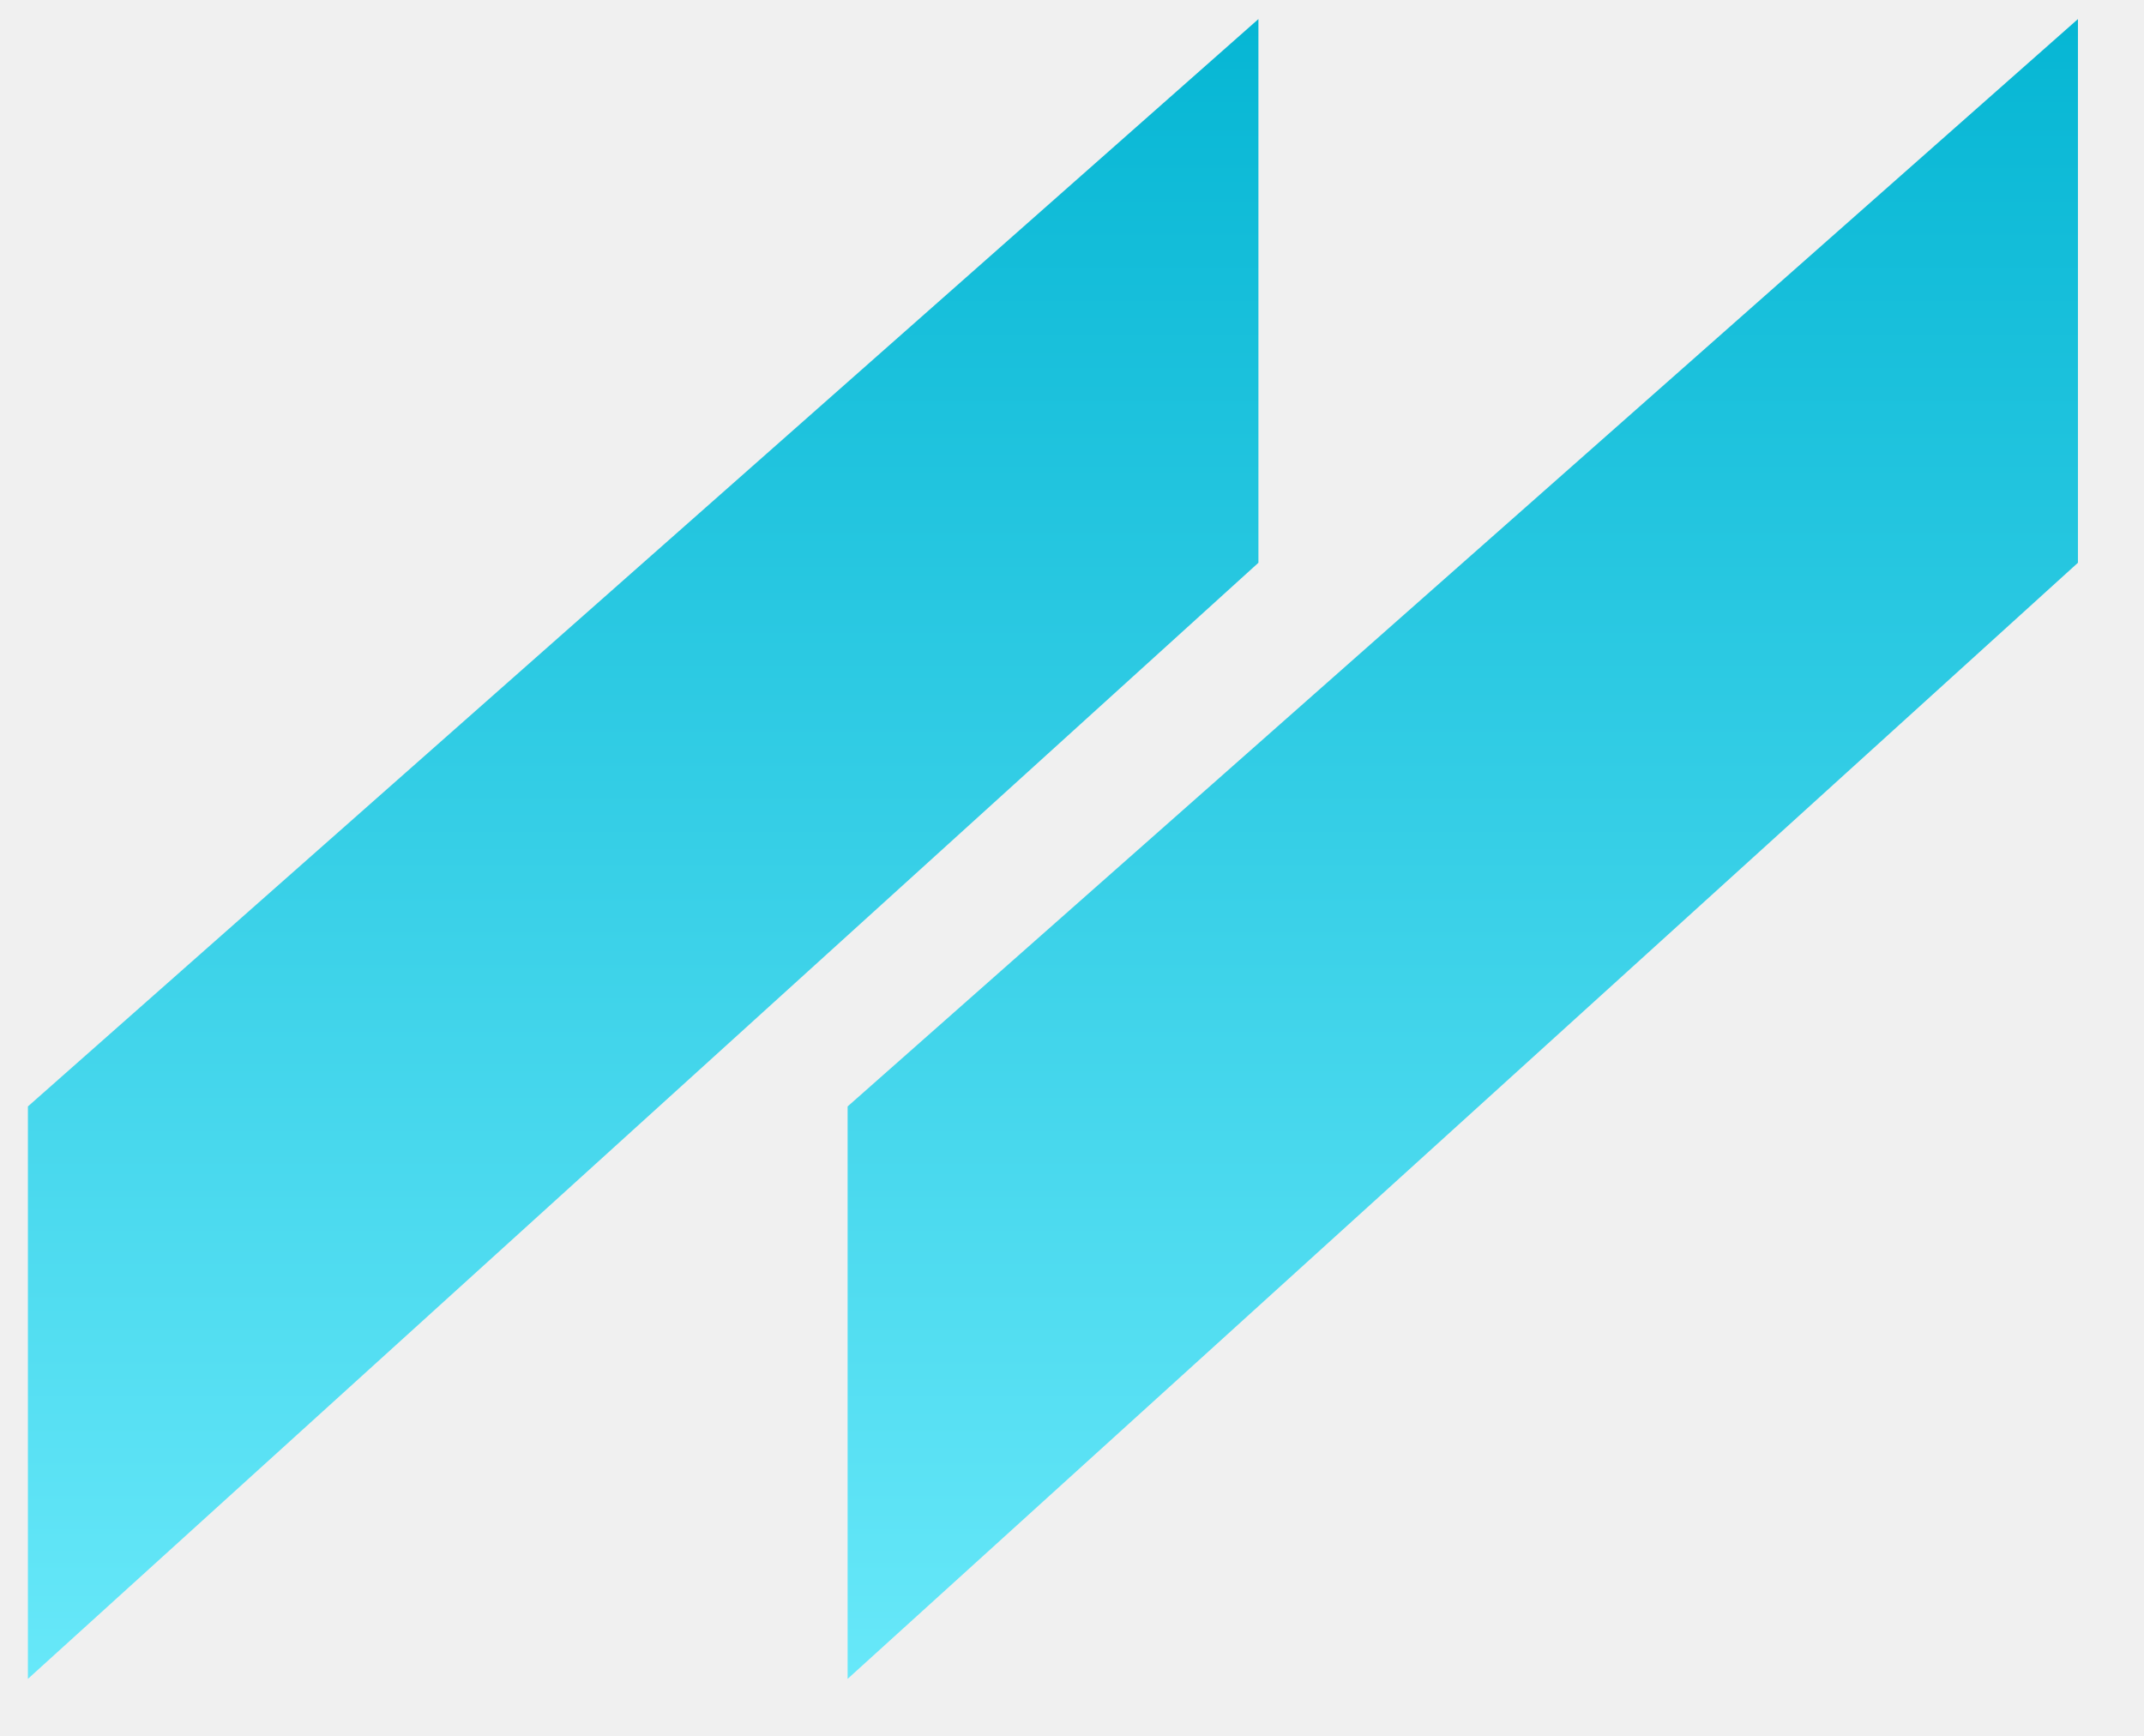
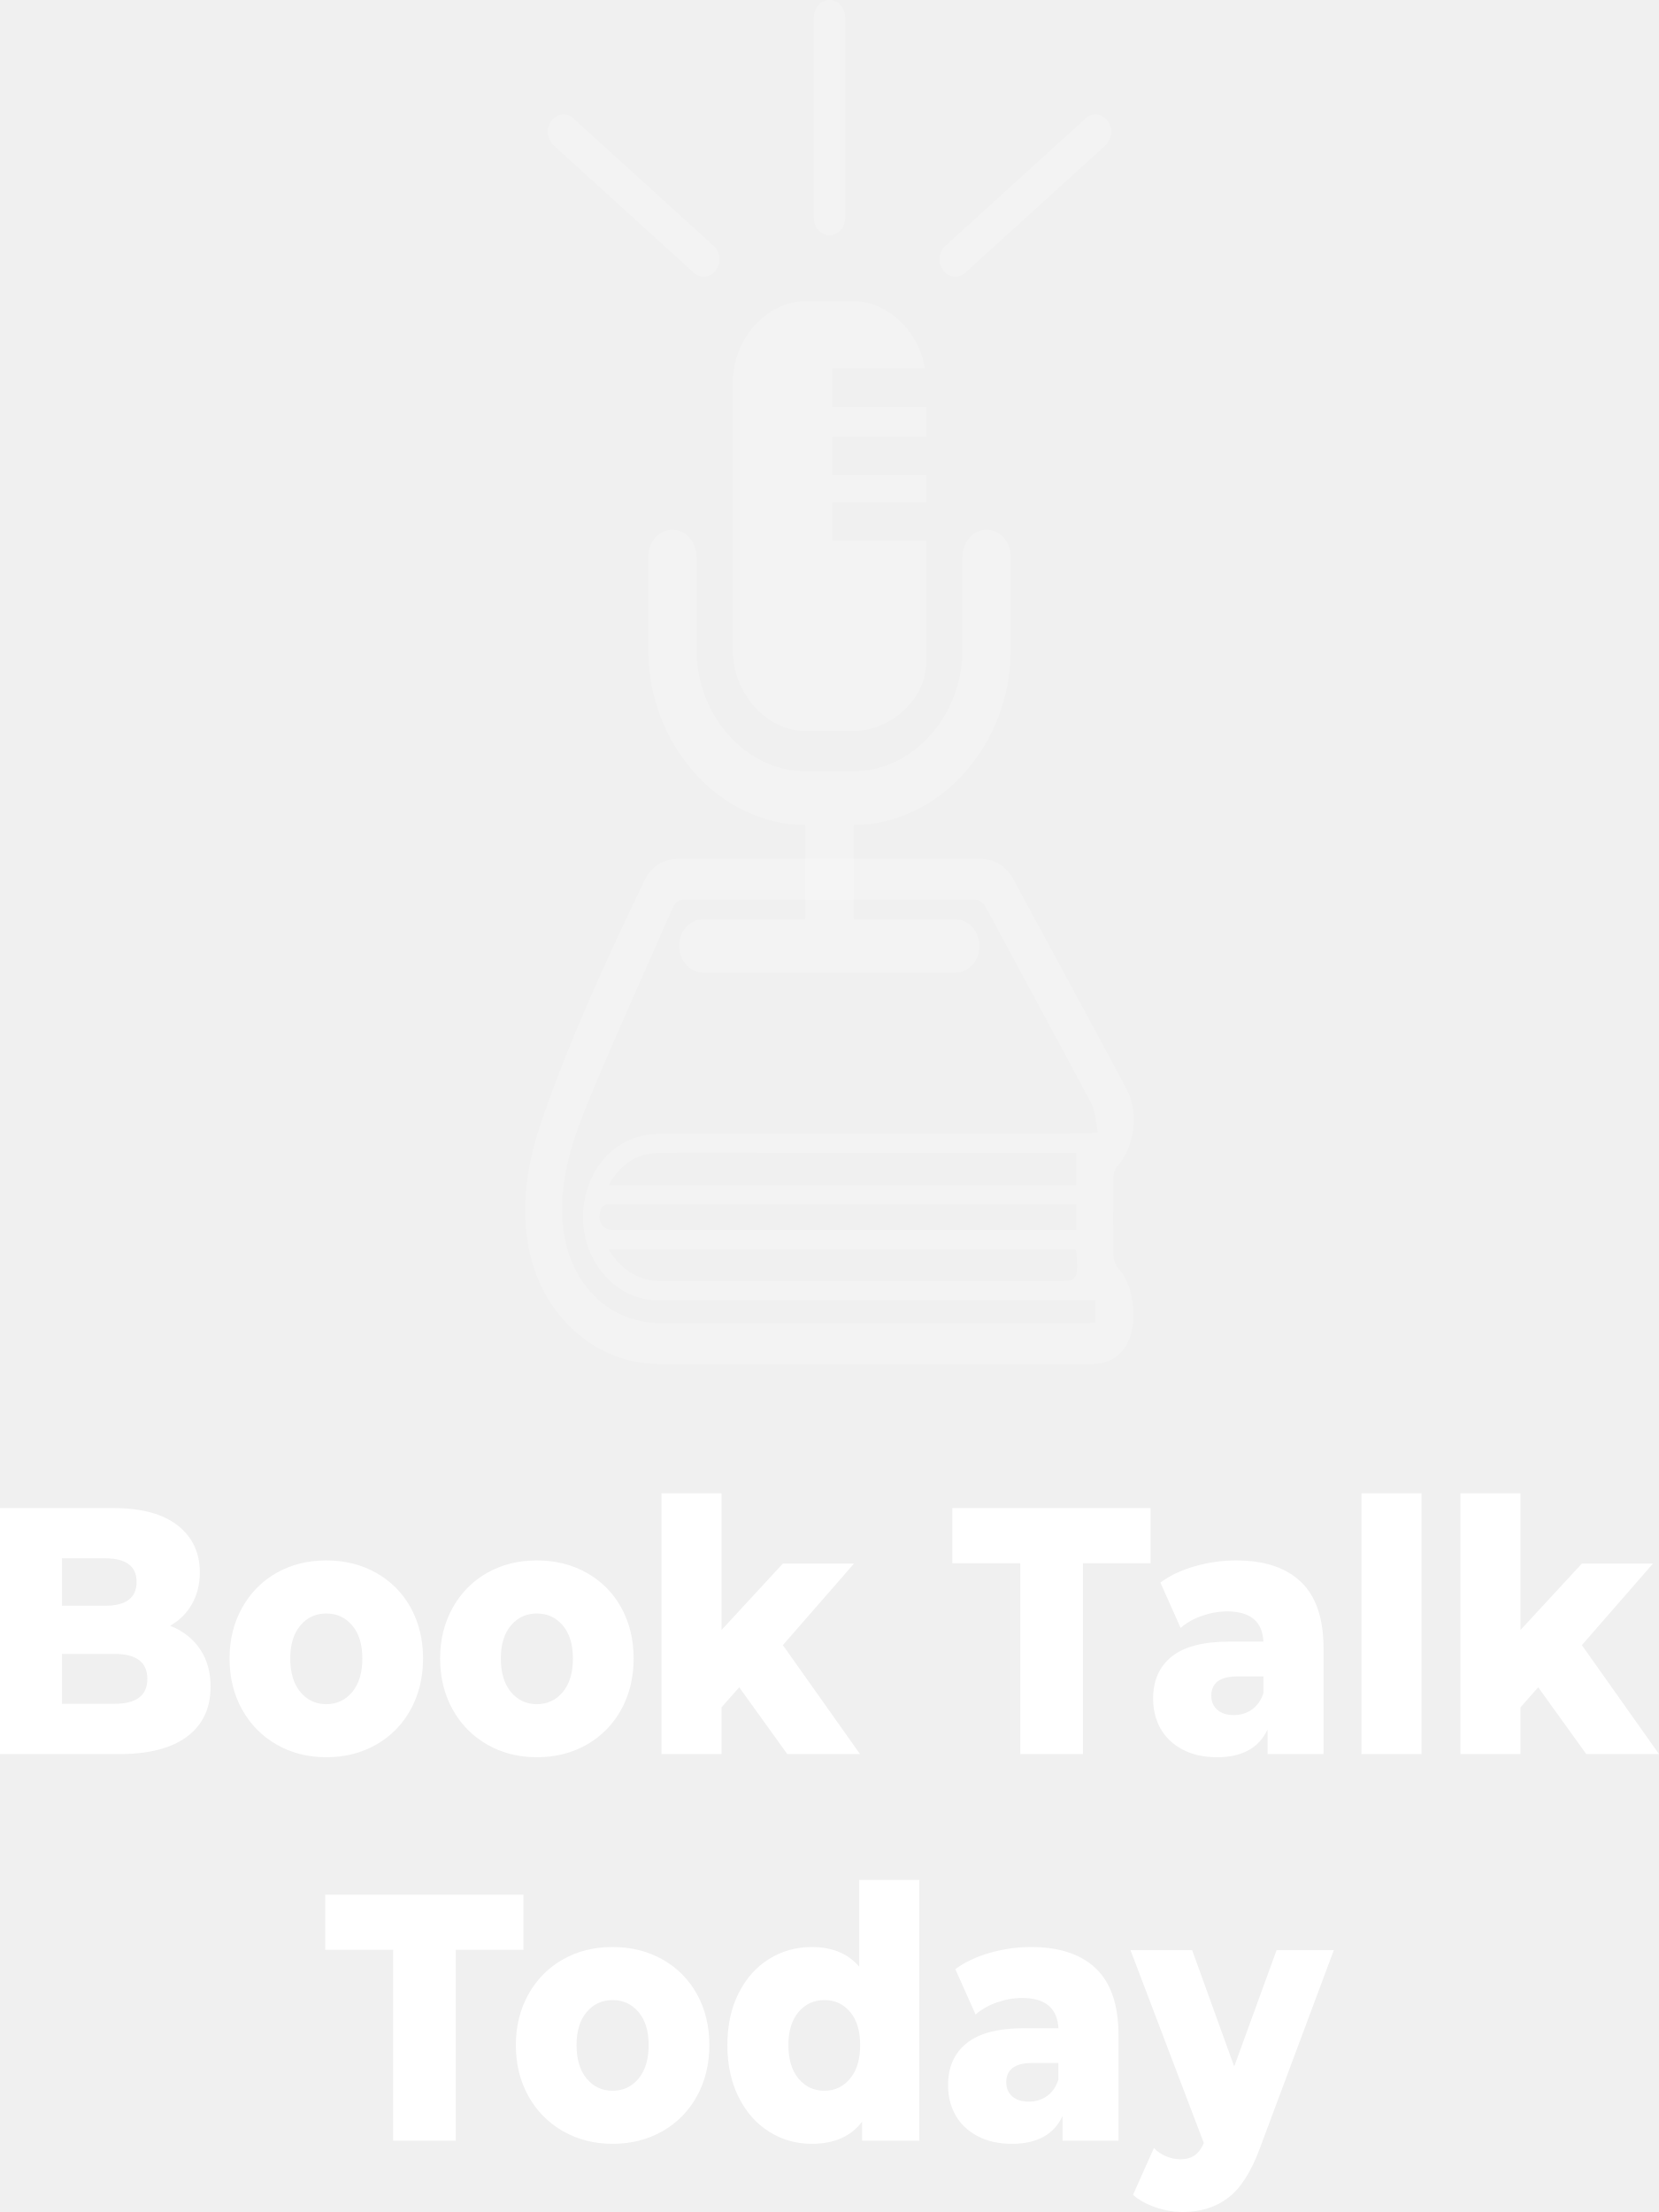
- <svg xmlns="http://www.w3.org/2000/svg" xmlns:xlink="http://www.w3.org/1999/xlink" version="1.1" preserveAspectRatio="xMidYMid meet" viewBox="344.564 330.278 111.737 91.218" width="53.87" height="43.61">
-   <defs>
-     <path d="M453.3 331.28L453.3 359.85L388.64 418.5L388.64 388.42L453.3 331.28Z" id="aFZf6T5ED" />
-     <linearGradient id="gradientb2ThqnP5Op" gradientUnits="userSpaceOnUse" x1="420.97" y1="331.28" x2="420.97" y2="418.5">
-       <stop style="stop-color: #06b6d4;stop-opacity: 1" offset="0%" />
-       <stop style="stop-color: #67e8f9;stop-opacity: 1" offset="100%" />
-     </linearGradient>
-     <path d="M410.23 331.28L410.23 359.85L345.56 418.5L345.56 388.42L410.23 331.28Z" id="a9fehgwfM" />
-     <linearGradient id="gradientk1wNV9Ostb" gradientUnits="userSpaceOnUse" x1="377.89" y1="331.28" x2="377.89" y2="418.5">
-       <stop style="stop-color: #06b6d4;stop-opacity: 1" offset="0%" />
-       <stop style="stop-color: #67e8f9;stop-opacity: 1" offset="100%" />
-     </linearGradient>
-   </defs>
-   <g>
-     <g>
-       <use xlink:href="#aFZf6T5ED" opacity="1" fill="url(#gradientb2ThqnP5Op)" />
-     </g>
-     <g>
-       <use xlink:href="#a9fehgwfM" opacity="1" fill="url(#gradientk1wNV9Ostb)" />
-     </g>
+ <svg xmlns="http://www.w3.org/2000/svg" viewBox="0 0 259.069 310.77" width="75" height="100" preserveAspectRatio="none">
+   <defs />
+   <style>.aD6z1nYkhcolor {fill:#FFFFFF;fill-opacity:1;}.amLfZnqBVUcolors-0 {fill:#FFFFFF;fill-opacity:1;}.anRrkDVLUAcolors-0 {fill:#FFFFFF;fill-opacity:1;}</style>
+   <g opacity="1" transform="rotate(0 0 209.7985)">
+     <svg width="259.069" height="100.972" x="0" y="209.798" version="1.1" preserveAspectRatio="none" viewBox="2.8 -29.68 209.88 81.8">
+       <g transform="matrix(1 0 0 1 0 0)" class="aD6z1nYkhcolor">
+         <path d="M24.32-14.60Q26.72-13.76 28.08-11.98Q29.44-10.20 29.44-7.68L29.44-7.68Q29.44-4 26.48-2Q23.52 0 17.92 0L17.92 0L2.80 0L2.80-28L17.12-28Q22.48-28 25.28-26.02Q28.08-24.04 28.08-20.68L28.08-20.68Q28.08-18.68 27.10-17.10Q26.12-15.52 24.32-14.60L24.32-14.60ZM16.08-22.28L10.64-22.28L10.64-16.88L16.08-16.88Q20.08-16.88 20.08-19.60L20.08-19.60Q20.08-22.28 16.08-22.28L16.08-22.28ZM17.28-5.72Q21.44-5.72 21.44-8.56L21.44-8.56Q21.44-11.40 17.28-11.40L17.28-11.40L10.64-11.40L10.64-5.72L17.28-5.72Z M44.08 0.36Q40.60 0.36 37.80-1.08Q35-2.52 33.42-5.08Q31.84-7.64 31.84-10.88L31.84-10.88Q31.84-14.08 33.42-16.64Q35-19.20 37.78-20.62Q40.56-22.04 44.08-22.04L44.08-22.04Q47.60-22.04 50.40-20.62Q53.20-19.20 54.76-16.66Q56.32-14.12 56.32-10.88L56.32-10.88Q56.32-7.64 54.76-5.08Q53.20-2.52 50.40-1.08Q47.60 0.36 44.08 0.36L44.08 0.36ZM44.08-5.68Q46.08-5.68 47.36-7.06Q48.64-8.44 48.64-10.88L48.64-10.88Q48.64-13.28 47.36-14.64Q46.08-16 44.08-16L44.08-16Q42.08-16 40.80-14.64Q39.52-13.28 39.52-10.88L39.52-10.88Q39.52-8.44 40.80-7.06Q42.08-5.68 44.08-5.68L44.08-5.68Z M70.72 0.36Q67.24 0.36 64.44-1.08Q61.64-2.52 60.06-5.08Q58.48-7.64 58.48-10.88L58.48-10.88Q58.48-14.08 60.06-16.64Q61.64-19.20 64.42-20.62Q67.20-22.04 70.72-22.04L70.72-22.04Q74.24-22.04 77.04-20.62Q79.84-19.20 81.40-16.66Q82.96-14.12 82.96-10.88L82.96-10.88Q82.96-7.64 81.40-5.08Q79.84-2.52 77.04-1.08Q74.24 0.36 70.72 0.36L70.72 0.36ZM70.72-5.68Q72.72-5.68 74-7.06Q75.28-8.44 75.28-10.88L75.28-10.88Q75.28-13.28 74-14.64Q72.72-16 70.72-16L70.72-16Q68.72-16 67.44-14.64Q66.16-13.28 66.16-10.88L66.16-10.88Q66.16-8.44 67.44-7.06Q68.72-5.68 70.72-5.68L70.72-5.68Z M102.40 0L96.32-7.60L94.08-5.32L94.08 0L86.48 0L86.48-29.68L94.08-29.68L94.08-14.12L101.84-21.68L110.84-21.68L101.84-12.40L111.60 0L102.40 0Z M131.88 0L131.88-21.72L123.28-21.72L123.28-28L148.36-28L148.36-21.72L139.80-21.72L139.80 0L131.88 0Z M159.16-22.04Q164.56-22.04 167.40-19.58Q170.24-17.12 170.24-12.04L170.24-12.04L170.24 0L163.16 0L163.16-2.80Q161.52 0.36 156.76 0.36L156.76 0.36Q154.24 0.36 152.40-0.52Q150.56-1.40 149.62-2.90Q148.68-4.40 148.68-6.32L148.68-6.32Q148.68-9.40 151.04-11.10Q153.40-12.80 158.32-12.80L158.32-12.80L162.64-12.80Q162.44-16.24 158.04-16.24L158.04-16.24Q156.48-16.24 154.88-15.74Q153.28-15.24 152.16-14.36L152.16-14.36L149.60-19.52Q151.40-20.72 153.98-21.38Q156.56-22.04 159.16-22.04L159.16-22.04ZM158.88-4.44Q160.20-4.44 161.20-5.08Q162.20-5.72 162.64-6.96L162.64-6.96L162.64-8.84L159.36-8.84Q156.04-8.84 156.04-6.64L156.04-6.64Q156.04-5.64 156.80-5.04Q157.56-4.44 158.88-4.44L158.88-4.44Z M175.04 0L175.04-29.68L182.64-29.68L182.64 0L175.04 0Z M203.48 0L197.40-7.60L195.16-5.32L195.16 0L187.56 0L187.56-29.68L195.16-29.68L195.16-14.12L202.92-21.68L211.92-21.68L202.92-12.40L212.68 0L203.48 0Z M52.54 44L52.54 22.28L43.94 22.28L43.94 16L69.02 16L69.02 22.28L60.46 22.28L60.46 44L52.54 44Z M80.30 44.36Q76.82 44.36 74.02 42.92Q71.22 41.48 69.64 38.92Q68.06 36.36 68.06 33.12L68.06 33.12Q68.06 29.92 69.64 27.36Q71.22 24.80 74.00 23.38Q76.78 21.96 80.30 21.96L80.30 21.96Q83.82 21.96 86.62 23.38Q89.42 24.80 90.98 27.34Q92.54 29.88 92.54 33.12L92.54 33.12Q92.54 36.36 90.98 38.92Q89.42 41.48 86.62 42.92Q83.82 44.36 80.30 44.36L80.30 44.36ZM80.30 38.32Q82.30 38.32 83.58 36.94Q84.86 35.56 84.86 33.12L84.86 33.12Q84.86 30.72 83.58 29.36Q82.30 28 80.30 28L80.30 28Q78.30 28 77.02 29.36Q75.74 30.72 75.74 33.12L75.74 33.12Q75.74 35.56 77.02 36.94Q78.30 38.32 80.30 38.32L80.30 38.32Z M111.50 14.32L119.10 14.32L119.10 44L111.86 44L111.86 41.84Q109.74 44.36 105.50 44.36L105.50 44.36Q102.54 44.36 100.10 42.98Q97.66 41.60 96.24 39.04Q94.82 36.48 94.82 33.12L94.82 33.12Q94.82 29.76 96.24 27.22Q97.66 24.68 100.10 23.32Q102.54 21.96 105.50 21.96L105.50 21.96Q109.38 21.96 111.50 24.20L111.50 24.20L111.50 14.32ZM107.10 38.32Q109.06 38.32 110.34 36.94Q111.62 35.56 111.62 33.12L111.62 33.12Q111.62 30.72 110.36 29.36Q109.10 28 107.10 28L107.10 28Q105.10 28 103.82 29.36Q102.54 30.72 102.54 33.12L102.54 33.12Q102.54 35.56 103.82 36.94Q105.10 38.32 107.10 38.32L107.10 38.32Z M133.22 21.96Q138.62 21.96 141.46 24.42Q144.30 26.88 144.30 31.96L144.30 31.96L144.30 44L137.22 44L137.22 41.20Q135.58 44.36 130.82 44.36L130.82 44.36Q128.30 44.36 126.46 43.48Q124.62 42.60 123.68 41.10Q122.74 39.60 122.74 37.68L122.74 37.68Q122.74 34.60 125.10 32.90Q127.46 31.20 132.38 31.20L132.38 31.20L136.70 31.20Q136.50 27.76 132.10 27.76L132.10 27.76Q130.54 27.76 128.94 28.26Q127.34 28.76 126.22 29.64L126.22 29.64L123.66 24.48Q125.46 23.28 128.04 22.62Q130.62 21.96 133.22 21.96L133.22 21.96ZM132.94 39.56Q134.26 39.56 135.26 38.92Q136.26 38.28 136.70 37.04L136.70 37.04L136.70 35.16L133.42 35.16Q130.10 35.16 130.10 37.36L130.10 37.36Q130.10 38.36 130.86 38.96Q131.62 39.56 132.94 39.56L132.94 39.56Z M164.30 22.32L171.54 22.32L162.18 44.88Q160.54 48.88 158.18 50.50Q155.82 52.12 152.42 52.12L152.42 52.12Q150.70 52.12 148.96 51.58Q147.22 51.04 146.14 50.16L146.14 50.16L148.78 44.84Q149.42 45.44 150.32 45.78Q151.22 46.12 152.14 46.12L152.14 46.12Q153.22 46.12 153.92 45.68Q154.62 45.24 155.10 44.28L155.10 44.28L145.82 22.32L153.62 22.32L158.94 35.56L164.30 22.32Z" />
+       </g>
+     </svg>
+   </g>
+   <g opacity="0.2" transform="rotate(0 82.0094 120.6545)">
+     <svg width="95.05" height="70.989" x="82.009" y="120.654" version="1.1" preserveAspectRatio="none" viewBox="3.432 15.221 93.136 69.56">
+       <g transform="matrix(1 0 0 1 0 0)" class="amLfZnqBVUcolors-0">
+         <path fill-rule="evenodd" clip-rule="evenodd" d="M56.558,84.771c-10.939,0-21.877,0.027-32.815-0.008  C14.12,84.732,5.8,77.948,3.922,68.547C2.726,62.558,3.836,56.809,6,51.179c4.373-11.378,9.922-22.19,15.659-32.916  c1.081-2.02,2.875-3.02,5.121-3.023c15.449-0.026,30.898-0.024,46.347-0.002c2.184,0.003,3.91,0.989,5.046,2.878  c5.779,9.605,11.575,19.199,17.299,28.838c1.942,3.271,1.203,7.922-1.418,10.583c-0.345,0.351-0.595,0.958-0.602,1.451  c-0.05,3.664-0.063,7.329,0.008,10.993c0.012,0.577,0.376,1.279,0.801,1.693c2.443,2.378,3.046,7.872,1.067,10.639  c-1.287,1.799-3.104,2.471-5.277,2.467C78.886,84.76,67.722,84.771,56.558,84.771z M90.685,76.002c-0.835,0-1.499,0-2.164,0  c-12.182,0-24.363,0.001-36.544,0c-9.475,0-18.949,0.043-28.423-0.018c-7.191-0.046-12.579-6.92-11.004-13.903  c1.245-5.521,5.725-9.016,11.677-9.02c21.374-0.015,42.749-0.006,64.122-0.012c0.768-0.001,1.535-0.073,2.734-0.133  c-0.368-1.518-0.393-2.944-1.024-4.016c-5.29-8.98-10.701-17.889-16.042-26.84c-0.519-0.869-1.084-1.252-2.135-1.249  c-14.607,0.033-29.213,0.032-43.82,0.001c-1.041-0.002-1.646,0.309-2.104,1.256c-4.198,8.661-8.582,17.237-12.599,25.981  c-2.292,4.987-4.378,10.094-4.277,15.834c0.157,8.899,6.362,15.266,15.245,15.27c21.487,0.012,42.974,0.005,64.46,0.001  c0.603,0,1.205-0.051,1.899-0.082C90.685,78.049,90.685,77.171,90.685,76.002z M87.737,55.689c-0.876,0-1.594,0-2.312,0  c-15.382,0-30.764,0-46.146,0c-5.127,0.001-10.255-0.039-15.381,0.019c-3.238,0.036-5.785,1.407-7.681,4.406  c23.99,0,47.715,0,71.52,0C87.737,58.666,87.737,57.33,87.737,55.689z M16.168,68.969c2.184,3.142,4.892,4.408,8.279,4.407  c19.889-0.006,39.777-0.002,59.666-0.002c3.911,0,3.913,0,3.671-3.907c-0.01-0.152-0.107-0.3-0.182-0.498  C63.9,68.969,40.218,68.969,16.168,68.969z M87.745,62.775c-0.744,0-1.35,0-1.955,0c-22.874,0-45.748,0-68.622,0  c-0.451,0-0.915-0.055-1.347,0.038c-0.273,0.059-0.604,0.291-0.725,0.536c-0.806,1.627,0.032,2.971,1.826,2.971  c22.987,0.001,45.973,0.001,68.96,0.001c0.598,0,1.195,0,1.862,0C87.745,65.077,87.745,64.075,87.745,62.775z" />
+       </g>
+     </svg>
+   </g>
+   <g opacity="0.2" transform="rotate(0 85.5515 0)">
+     <svg width="87.966" height="136.655" x="85.552" y="0" version="1.1" preserveAspectRatio="none" viewBox="22.993 8.045 54.014 83.91">
+       <g transform="matrix(1 0 0 1 0 0)" class="anRrkDVLUAcolors-0">
+         <g>
+           <path d="M47.684,71.105h4.632c3.309,0,6.83-2.506,6.949-5.779V54.68h-8.998v-3.316h8.998v-2.318h-8.998v-3.316h8.998v-2.583h-8.998   V39.83h8.884c-0.588-3.195-3.527-5.792-6.836-5.792h-4.632c-3.703,0-6.951,3.248-6.951,6.95v23.167   C40.733,67.857,43.981,71.105,47.684,71.105z" />
+           <path d="M76.668,18.471c-0.523-0.642-1.469-0.735-2.111-0.212l-13.449,11c-0.642,0.524-0.736,1.47-0.212,2.11   c0.296,0.363,0.728,0.551,1.162,0.551c0.334,0,0.67-0.111,0.948-0.339l13.451-11C77.098,20.057,77.192,19.112,76.668,18.471z" />
+           <path d="M50,28.334c0.828,0,1.5-0.672,1.5-1.5V9.545c0-0.828-0.671-1.5-1.5-1.5s-1.5,0.672-1.5,1.5v17.289   C48.5,27.663,49.172,28.334,50,28.334z" />
+           <path d="M37.942,31.92c0.435,0,0.865-0.188,1.162-0.551c0.524-0.641,0.43-1.586-0.211-2.11l-13.451-11   c-0.642-0.523-1.586-0.43-2.11,0.212c-0.524,0.641-0.43,1.586,0.212,2.11l13.449,11C37.272,31.809,37.608,31.92,37.942,31.92z" />
+           <path d="M65.07,53.742c-1.271,0-2.303,1.031-2.303,2.305h-0.026v8.107c0,5.65-4.773,10.426-10.425,10.426h-4.632   c-5.651,0-10.426-4.775-10.426-10.426v-8.107h-0.026c0-1.273-1.031-2.305-2.304-2.305c-1.271,0-2.303,1.031-2.303,2.305v8.107   c0,8.162,6.895,15.059,15.059,15.059v8.107h-9.847v0.031c-1.25,0.025-2.257,1.043-2.257,2.299c0,1.258,1.007,2.273,2.257,2.299   v0.006h24.325v-0.01c1.229-0.049,2.213-1.053,2.213-2.295c0-1.24-0.984-2.244-2.213-2.295V87.32h-9.846v-8.107   c8.162,0,15.059-6.896,15.059-15.059v-8.107C67.375,54.773,66.344,53.742,65.07,53.742z" />
+         </g>
+       </g>
+     </svg>
  </g>
</svg>
